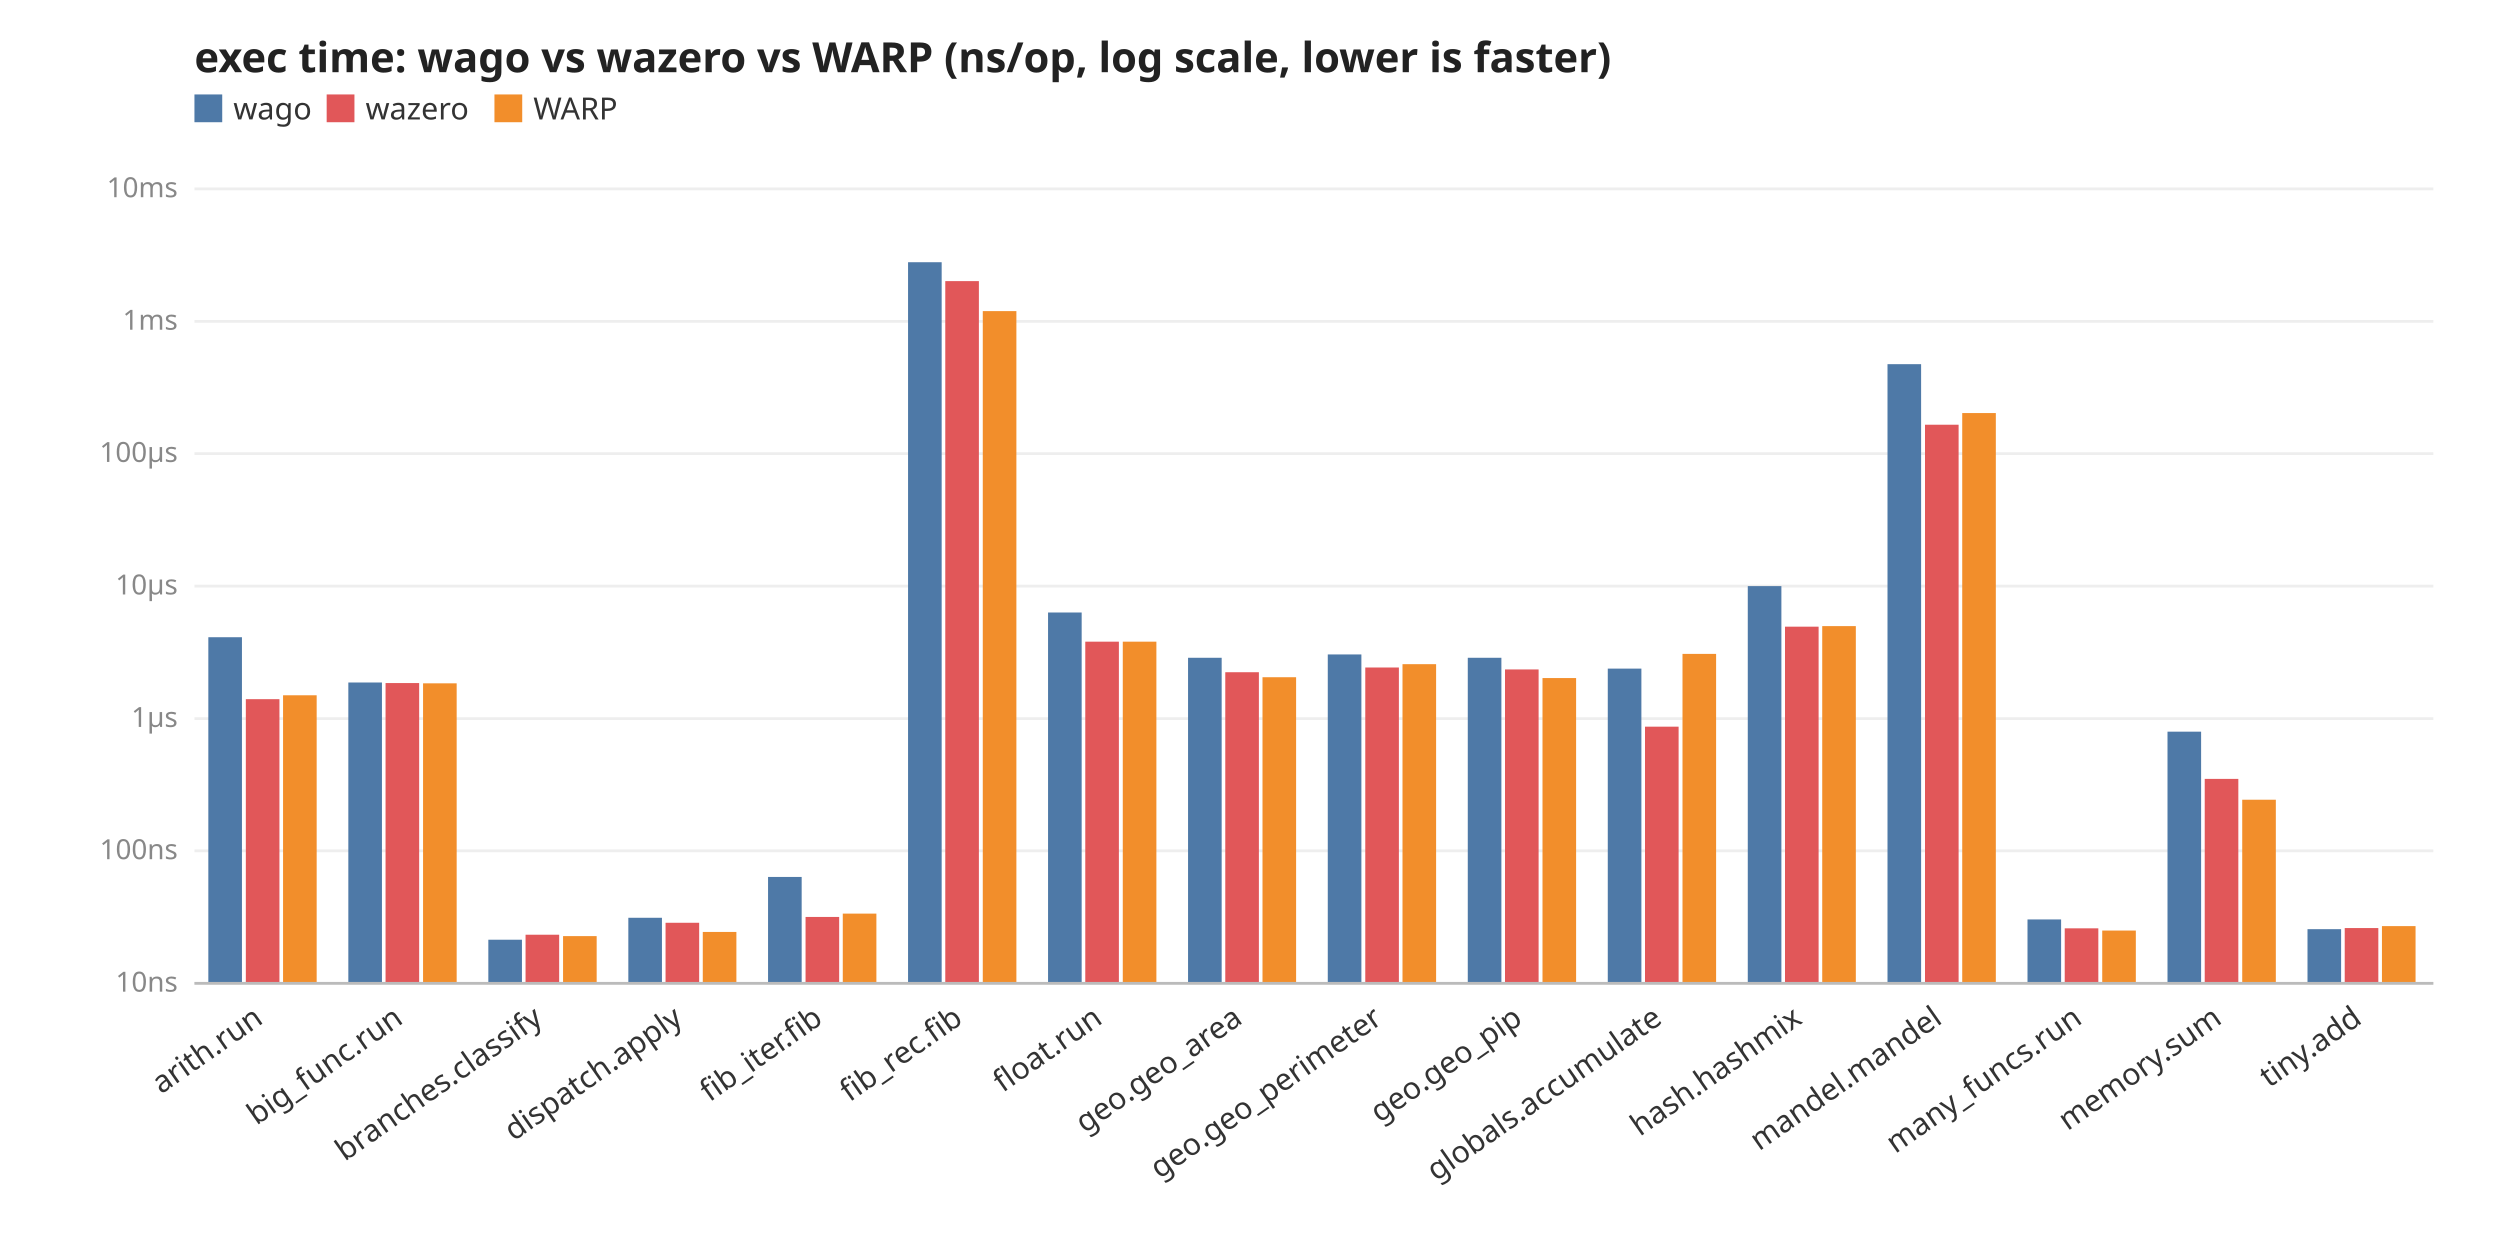
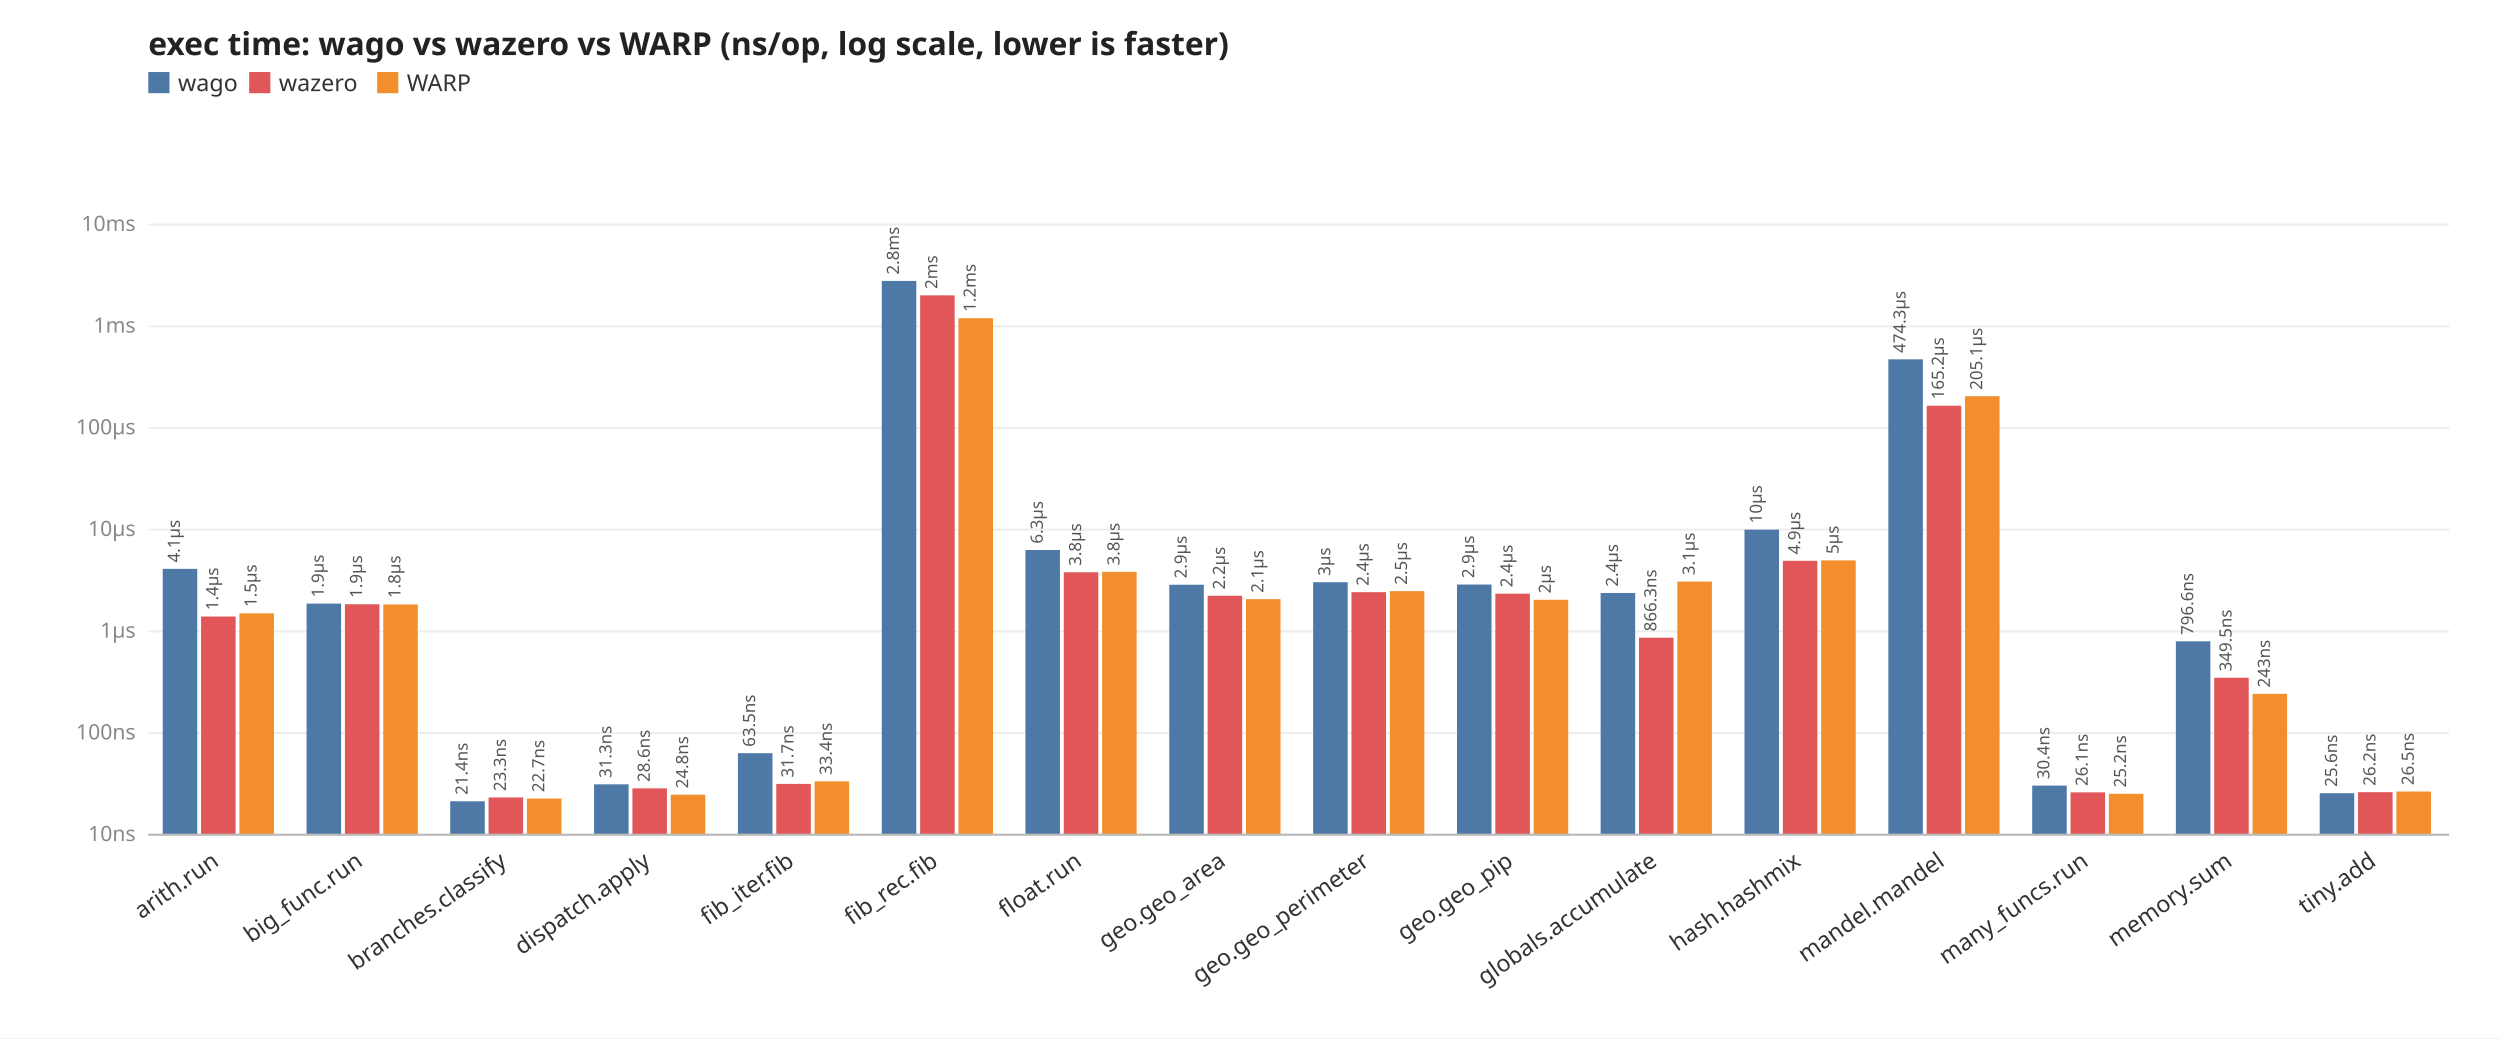
- <svg xmlns="http://www.w3.org/2000/svg" width="900" height="450" viewBox="0 0 900 450" font-family="ui-sans-serif,system-ui,sans-serif">
-   <style>.val{font-size:10px;fill:#444}.cat{font-size:11px;fill:#333}.leg{font-size:11px;fill:#333}.ax{font-size:10px;fill:#888}.grid{stroke:#eee}.axis{stroke:#bbb}</style>
-   <rect width="900" height="450" fill="#fff" />
+ <svg xmlns="http://www.w3.org/2000/svg" width="1180" height="490" viewBox="0 0 1180 490" font-family="ui-sans-serif,system-ui,sans-serif">
+   <style>.val{font-size:10px;fill:#444}.bval{font-size:8px;fill:#555}.cat{font-size:11px;fill:#333}.leg{font-size:11px;fill:#333}.ax{font-size:10px;fill:#888}.grid{stroke:#eee}.axis{stroke:#bbb}</style>
+   <rect width="1180" height="490" fill="#fff" />
  <text x="70" y="26" font-size="15" font-weight="600" fill="#222">exec time: wago vs wazero vs WARP (ns/op, log scale, lower is faster)</text>
  <rect x="70.0" y="34" width="10" height="10" fill="#4e79a7" fill-opacity="1.00" />
  <text x="84.0" y="43.0" class="leg" text-anchor="start">wago</text>
  <rect x="117.6" y="34" width="10" height="10" fill="#e15759" fill-opacity="1.00" />
  <text x="131.6" y="43.0" class="leg" text-anchor="start">wazero</text>
  <rect x="178.0" y="34" width="10" height="10" fill="#f28e2b" fill-opacity="1.00" />
  <text x="192.0" y="43.0" class="leg" text-anchor="start">WARP</text>
-   <line x1="70" y1="354.0" x2="876" y2="354.0" class="grid" />
-   <text x="64" y="357.0" class="ax" text-anchor="end">10ns</text>
-   <line x1="70" y1="306.3" x2="876" y2="306.3" class="grid" />
-   <text x="64" y="309.3" class="ax" text-anchor="end">100ns</text>
-   <line x1="70" y1="258.7" x2="876" y2="258.7" class="grid" />
-   <text x="64" y="261.7" class="ax" text-anchor="end">1µs</text>
-   <line x1="70" y1="211.0" x2="876" y2="211.0" class="grid" />
-   <text x="64" y="214.0" class="ax" text-anchor="end">10µs</text>
-   <line x1="70" y1="163.3" x2="876" y2="163.3" class="grid" />
-   <text x="64" y="166.3" class="ax" text-anchor="end">100µs</text>
-   <line x1="70" y1="115.7" x2="876" y2="115.7" class="grid" />
-   <text x="64" y="118.7" class="ax" text-anchor="end">1ms</text>
-   <line x1="70" y1="68.0" x2="876" y2="68.0" class="grid" />
-   <text x="64" y="71.0" class="ax" text-anchor="end">10ms</text>
-   <rect x="75.0" y="229.4" width="12.1" height="124.6" fill="#4e79a7" />
-   <rect x="88.5" y="251.7" width="12.1" height="102.3" fill="#e15759" />
-   <rect x="101.9" y="250.3" width="12.1" height="103.7" fill="#f28e2b" />
-   <text x="95.2" y="368.0" class="cat" text-anchor="end" transform="rotate(-35 95.2 368.0)">arith.run</text>
-   <rect x="125.4" y="245.7" width="12.1" height="108.3" fill="#4e79a7" />
-   <rect x="138.8" y="245.9" width="12.1" height="108.1" fill="#e15759" />
-   <rect x="152.3" y="246.0" width="12.1" height="108.0" fill="#f28e2b" />
-   <text x="145.6" y="368.0" class="cat" text-anchor="end" transform="rotate(-35 145.6 368.0)">big_func.run</text>
-   <rect x="175.8" y="338.3" width="12.1" height="15.7" fill="#4e79a7" />
-   <rect x="189.2" y="336.5" width="12.1" height="17.5" fill="#e15759" />
-   <rect x="202.7" y="337.0" width="12.1" height="17.0" fill="#f28e2b" />
-   <text x="195.9" y="368.0" class="cat" text-anchor="end" transform="rotate(-35 195.9 368.0)">branches.classify</text>
-   <rect x="226.2" y="330.4" width="12.1" height="23.6" fill="#4e79a7" />
-   <rect x="239.6" y="332.2" width="12.1" height="21.8" fill="#e15759" />
-   <rect x="253.0" y="335.5" width="12.1" height="18.5" fill="#f28e2b" />
-   <text x="246.3" y="368.0" class="cat" text-anchor="end" transform="rotate(-35 246.3 368.0)">dispatch.apply</text>
-   <rect x="276.5" y="315.7" width="12.1" height="38.3" fill="#4e79a7" />
-   <rect x="290.0" y="330.1" width="12.1" height="23.9" fill="#e15759" />
-   <rect x="303.4" y="328.9" width="12.1" height="25.1" fill="#f28e2b" />
-   <text x="296.7" y="368.0" class="cat" text-anchor="end" transform="rotate(-35 296.7 368.0)">fib_iter.fib</text>
-   <rect x="326.9" y="94.4" width="12.1" height="259.6" fill="#4e79a7" />
-   <rect x="340.3" y="101.2" width="12.1" height="252.8" fill="#e15759" />
-   <rect x="353.8" y="112.0" width="12.1" height="242.0" fill="#f28e2b" />
-   <text x="347.1" y="368.0" class="cat" text-anchor="end" transform="rotate(-35 347.1 368.0)">fib_rec.fib</text>
-   <rect x="377.3" y="220.5" width="12.1" height="133.5" fill="#4e79a7" />
-   <rect x="390.7" y="231.0" width="12.1" height="123.0" fill="#e15759" />
-   <rect x="404.2" y="231.0" width="12.1" height="123.0" fill="#f28e2b" />
-   <text x="397.4" y="368.0" class="cat" text-anchor="end" transform="rotate(-35 397.4 368.0)">float.run</text>
-   <rect x="427.7" y="236.8" width="12.1" height="117.2" fill="#4e79a7" />
-   <rect x="441.1" y="242.0" width="12.1" height="112.0" fill="#e15759" />
-   <rect x="454.5" y="243.8" width="12.1" height="110.2" fill="#f28e2b" />
-   <text x="447.8" y="368.0" class="cat" text-anchor="end" transform="rotate(-35 447.8 368.0)">geo.geo_area</text>
-   <rect x="478.0" y="235.6" width="12.1" height="118.4" fill="#4e79a7" />
-   <rect x="491.5" y="240.3" width="12.1" height="113.7" fill="#e15759" />
-   <rect x="504.9" y="239.1" width="12.1" height="114.9" fill="#f28e2b" />
-   <text x="498.2" y="368.0" class="cat" text-anchor="end" transform="rotate(-35 498.2 368.0)">geo.geo_perimeter</text>
-   <rect x="528.4" y="236.8" width="12.1" height="117.2" fill="#4e79a7" />
-   <rect x="541.8" y="241.0" width="12.1" height="113.0" fill="#e15759" />
-   <rect x="555.3" y="244.1" width="12.1" height="109.9" fill="#f28e2b" />
-   <text x="548.6" y="368.0" class="cat" text-anchor="end" transform="rotate(-35 548.6 368.0)">geo.geo_pip</text>
-   <rect x="578.8" y="240.7" width="12.1" height="113.3" fill="#4e79a7" />
-   <rect x="592.2" y="261.6" width="12.1" height="92.4" fill="#e15759" />
-   <rect x="605.7" y="235.4" width="12.1" height="118.6" fill="#f28e2b" />
-   <text x="598.9" y="368.0" class="cat" text-anchor="end" transform="rotate(-35 598.9 368.0)">globals.accumulate</text>
-   <rect x="629.2" y="211.0" width="12.1" height="143.0" fill="#4e79a7" />
-   <rect x="642.6" y="225.6" width="12.1" height="128.4" fill="#e15759" />
-   <rect x="656.0" y="225.4" width="12.1" height="128.6" fill="#f28e2b" />
-   <text x="649.3" y="368.0" class="cat" text-anchor="end" transform="rotate(-35 649.3 368.0)">hash.hashmix</text>
-   <rect x="679.5" y="131.1" width="12.1" height="222.9" fill="#4e79a7" />
-   <rect x="693.0" y="152.9" width="12.1" height="201.1" fill="#e15759" />
-   <rect x="706.4" y="148.7" width="12.1" height="205.3" fill="#f28e2b" />
-   <text x="699.7" y="368.0" class="cat" text-anchor="end" transform="rotate(-35 699.7 368.0)">mandel.mandel</text>
-   <rect x="729.9" y="331.0" width="12.1" height="23.0" fill="#4e79a7" />
-   <rect x="743.3" y="334.2" width="12.1" height="19.8" fill="#e15759" />
-   <rect x="756.8" y="335.0" width="12.1" height="19.0" fill="#f28e2b" />
-   <text x="750.1" y="368.0" class="cat" text-anchor="end" transform="rotate(-35 750.1 368.0)">many_funcs.run</text>
-   <rect x="780.3" y="263.4" width="12.1" height="90.6" fill="#4e79a7" />
-   <rect x="793.7" y="280.4" width="12.1" height="73.6" fill="#e15759" />
-   <rect x="807.2" y="287.9" width="12.1" height="66.1" fill="#f28e2b" />
-   <text x="800.4" y="368.0" class="cat" text-anchor="end" transform="rotate(-35 800.4 368.0)">memory.sum</text>
-   <rect x="830.7" y="334.5" width="12.1" height="19.5" fill="#4e79a7" />
-   <rect x="844.1" y="334.1" width="12.1" height="19.9" fill="#e15759" />
-   <rect x="857.5" y="333.4" width="12.1" height="20.6" fill="#f28e2b" />
-   <text x="850.8" y="368.0" class="cat" text-anchor="end" transform="rotate(-35 850.8 368.0)">tiny.add</text>
-   <line x1="70" y1="354.0" x2="876" y2="354.0" class="axis" />
+   <line x1="70" y1="394.0" x2="1156" y2="394.0" class="grid" />
+   <text x="64" y="397.0" class="ax" text-anchor="end">10ns</text>
+   <line x1="70" y1="346.0" x2="1156" y2="346.0" class="grid" />
+   <text x="64" y="349.0" class="ax" text-anchor="end">100ns</text>
+   <line x1="70" y1="298.0" x2="1156" y2="298.0" class="grid" />
+   <text x="64" y="301.0" class="ax" text-anchor="end">1µs</text>
+   <line x1="70" y1="250.0" x2="1156" y2="250.0" class="grid" />
+   <text x="64" y="253.0" class="ax" text-anchor="end">10µs</text>
+   <line x1="70" y1="202.0" x2="1156" y2="202.0" class="grid" />
+   <text x="64" y="205.0" class="ax" text-anchor="end">100µs</text>
+   <line x1="70" y1="154.0" x2="1156" y2="154.0" class="grid" />
+   <text x="64" y="157.0" class="ax" text-anchor="end">1ms</text>
+   <line x1="70" y1="106.0" x2="1156" y2="106.0" class="grid" />
+   <text x="64" y="109.0" class="ax" text-anchor="end">10ms</text>
+   <rect x="76.8" y="268.5" width="16.3" height="125.5" fill="#4e79a7" />
+   <text x="84.9" y="265.5" class="bval" text-anchor="start" transform="rotate(-90 84.9 265.5)">4.1µs</text>
+   <rect x="94.9" y="291.0" width="16.3" height="103.0" fill="#e15759" />
+   <text x="103.0" y="288.0" class="bval" text-anchor="start" transform="rotate(-90 103.0 288.0)">1.4µs</text>
+   <rect x="113.0" y="289.5" width="16.3" height="104.5" fill="#f28e2b" />
+   <text x="121.1" y="286.5" class="bval" text-anchor="start" transform="rotate(-90 121.1 286.5)">1.5µs</text>
+   <text x="103.9" y="408.0" class="cat" text-anchor="end" transform="rotate(-35 103.9 408.0)">arith.run</text>
+   <rect x="144.7" y="284.9" width="16.3" height="109.1" fill="#4e79a7" />
+   <text x="152.8" y="281.9" class="bval" text-anchor="start" transform="rotate(-90 152.8 281.9)">1.9µs</text>
+   <rect x="162.8" y="285.2" width="16.3" height="108.8" fill="#e15759" />
+   <text x="170.9" y="282.2" class="bval" text-anchor="start" transform="rotate(-90 170.9 282.2)">1.9µs</text>
+   <rect x="180.9" y="285.3" width="16.3" height="108.7" fill="#f28e2b" />
+   <text x="189.0" y="282.3" class="bval" text-anchor="start" transform="rotate(-90 189.0 282.3)">1.8µs</text>
+   <text x="171.8" y="408.0" class="cat" text-anchor="end" transform="rotate(-35 171.8 408.0)">big_func.run</text>
+   <rect x="212.5" y="378.2" width="16.3" height="15.8" fill="#4e79a7" />
+   <text x="220.7" y="375.2" class="bval" text-anchor="start" transform="rotate(-90 220.7 375.2)">21.4ns</text>
+   <rect x="230.6" y="376.4" width="16.3" height="17.6" fill="#e15759" />
+   <text x="238.8" y="373.4" class="bval" text-anchor="start" transform="rotate(-90 238.8 373.4)">23.3ns</text>
+   <rect x="248.7" y="376.9" width="16.3" height="17.1" fill="#f28e2b" />
+   <text x="256.9" y="373.9" class="bval" text-anchor="start" transform="rotate(-90 256.9 373.9)">22.7ns</text>
+   <text x="239.7" y="408.0" class="cat" text-anchor="end" transform="rotate(-35 239.7 408.0)">branches.classify</text>
+   <rect x="280.4" y="370.2" width="16.3" height="23.8" fill="#4e79a7" />
+   <text x="288.6" y="367.2" class="bval" text-anchor="start" transform="rotate(-90 288.6 367.2)">31.3ns</text>
+   <rect x="298.5" y="372.1" width="16.3" height="21.9" fill="#e15759" />
+   <text x="306.7" y="369.1" class="bval" text-anchor="start" transform="rotate(-90 306.7 369.1)">28.6ns</text>
+   <rect x="316.6" y="375.1" width="16.3" height="18.9" fill="#f28e2b" />
+   <text x="324.8" y="372.1" class="bval" text-anchor="start" transform="rotate(-90 324.8 372.1)">24.8ns</text>
+   <text x="307.6" y="408.0" class="cat" text-anchor="end" transform="rotate(-35 307.6 408.0)">dispatch.apply</text>
+   <rect x="348.3" y="355.5" width="16.3" height="38.5" fill="#4e79a7" />
+   <text x="356.4" y="352.5" class="bval" text-anchor="start" transform="rotate(-90 356.4 352.5)">63.5ns</text>
+   <rect x="366.4" y="370.0" width="16.3" height="24.0" fill="#e15759" />
+   <text x="374.5" y="367.0" class="bval" text-anchor="start" transform="rotate(-90 374.5 367.0)">31.7ns</text>
+   <rect x="384.5" y="368.8" width="16.3" height="25.2" fill="#f28e2b" />
+   <text x="392.6" y="365.8" class="bval" text-anchor="start" transform="rotate(-90 392.6 365.8)">33.4ns</text>
+   <text x="375.4" y="408.0" class="cat" text-anchor="end" transform="rotate(-35 375.4 408.0)">fib_iter.fib</text>
+   <rect x="416.2" y="132.6" width="16.3" height="261.4" fill="#4e79a7" />
+   <text x="424.3" y="129.6" class="bval" text-anchor="start" transform="rotate(-90 424.3 129.6)">2.8ms</text>
+   <rect x="434.3" y="139.4" width="16.3" height="254.6" fill="#e15759" />
+   <text x="442.4" y="136.4" class="bval" text-anchor="start" transform="rotate(-90 442.4 136.4)">2ms</text>
+   <rect x="452.4" y="150.2" width="16.3" height="243.8" fill="#f28e2b" />
+   <text x="460.5" y="147.2" class="bval" text-anchor="start" transform="rotate(-90 460.5 147.2)">1.2ms</text>
+   <text x="443.3" y="408.0" class="cat" text-anchor="end" transform="rotate(-35 443.3 408.0)">fib_rec.fib</text>
+   <rect x="484.0" y="259.6" width="16.3" height="134.4" fill="#4e79a7" />
+   <text x="492.2" y="256.6" class="bval" text-anchor="start" transform="rotate(-90 492.2 256.6)">6.3µs</text>
+   <rect x="502.1" y="270.1" width="16.3" height="123.9" fill="#e15759" />
+   <text x="510.3" y="267.1" class="bval" text-anchor="start" transform="rotate(-90 510.3 267.1)">3.8µs</text>
+   <rect x="520.2" y="269.9" width="16.3" height="124.1" fill="#f28e2b" />
+   <text x="528.4" y="266.9" class="bval" text-anchor="start" transform="rotate(-90 528.4 266.9)">3.8µs</text>
+   <text x="511.2" y="408.0" class="cat" text-anchor="end" transform="rotate(-35 511.2 408.0)">float.run</text>
+   <rect x="551.9" y="276.0" width="16.3" height="118.0" fill="#4e79a7" />
+   <text x="560.1" y="273.0" class="bval" text-anchor="start" transform="rotate(-90 560.1 273.0)">2.9µs</text>
+   <rect x="570.0" y="281.2" width="16.3" height="112.8" fill="#e15759" />
+   <text x="578.2" y="278.2" class="bval" text-anchor="start" transform="rotate(-90 578.2 278.2)">2.2µs</text>
+   <rect x="588.1" y="282.8" width="16.3" height="111.2" fill="#f28e2b" />
+   <text x="596.3" y="279.8" class="bval" text-anchor="start" transform="rotate(-90 596.3 279.8)">2.1µs</text>
+   <text x="579.1" y="408.0" class="cat" text-anchor="end" transform="rotate(-35 579.1 408.0)">geo.geo_area</text>
+   <rect x="619.8" y="274.8" width="16.3" height="119.2" fill="#4e79a7" />
+   <text x="627.9" y="271.8" class="bval" text-anchor="start" transform="rotate(-90 627.9 271.8)">3µs</text>
+   <rect x="637.9" y="279.5" width="16.3" height="114.5" fill="#e15759" />
+   <text x="646.0" y="276.5" class="bval" text-anchor="start" transform="rotate(-90 646.0 276.5)">2.4µs</text>
+   <rect x="656.0" y="279.0" width="16.3" height="115.0" fill="#f28e2b" />
+   <text x="664.1" y="276.0" class="bval" text-anchor="start" transform="rotate(-90 664.1 276.0)">2.5µs</text>
+   <text x="646.9" y="408.0" class="cat" text-anchor="end" transform="rotate(-35 646.9 408.0)">geo.geo_perimeter</text>
+   <rect x="687.7" y="275.9" width="16.3" height="118.1" fill="#4e79a7" />
+   <text x="695.8" y="272.9" class="bval" text-anchor="start" transform="rotate(-90 695.8 272.9)">2.9µs</text>
+   <rect x="705.8" y="280.2" width="16.3" height="113.8" fill="#e15759" />
+   <text x="713.9" y="277.2" class="bval" text-anchor="start" transform="rotate(-90 713.9 277.2)">2.4µs</text>
+   <rect x="723.9" y="283.1" width="16.3" height="110.9" fill="#f28e2b" />
+   <text x="732.0" y="280.1" class="bval" text-anchor="start" transform="rotate(-90 732.0 280.1)">2µs</text>
+   <text x="714.8" y="408.0" class="cat" text-anchor="end" transform="rotate(-35 714.8 408.0)">geo.geo_pip</text>
+   <rect x="755.5" y="279.9" width="16.3" height="114.1" fill="#4e79a7" />
+   <text x="763.7" y="276.9" class="bval" text-anchor="start" transform="rotate(-90 763.7 276.9)">2.4µs</text>
+   <rect x="773.6" y="301.0" width="16.3" height="93.0" fill="#e15759" />
+   <text x="781.8" y="298.0" class="bval" text-anchor="start" transform="rotate(-90 781.8 298.0)">866.3ns</text>
+   <rect x="791.7" y="274.5" width="16.3" height="119.5" fill="#f28e2b" />
+   <text x="799.9" y="271.5" class="bval" text-anchor="start" transform="rotate(-90 799.9 271.5)">3.1µs</text>
+   <text x="782.7" y="408.0" class="cat" text-anchor="end" transform="rotate(-35 782.7 408.0)">globals.accumulate</text>
+   <rect x="823.4" y="250.0" width="16.3" height="144.0" fill="#4e79a7" />
+   <text x="831.6" y="247.0" class="bval" text-anchor="start" transform="rotate(-90 831.6 247.0)">10µs</text>
+   <rect x="841.5" y="264.7" width="16.3" height="129.3" fill="#e15759" />
+   <text x="849.7" y="261.7" class="bval" text-anchor="start" transform="rotate(-90 849.7 261.7)">4.9µs</text>
+   <rect x="859.6" y="264.5" width="16.3" height="129.5" fill="#f28e2b" />
+   <text x="867.8" y="261.5" class="bval" text-anchor="start" transform="rotate(-90 867.8 261.5)">5µs</text>
+   <text x="850.6" y="408.0" class="cat" text-anchor="end" transform="rotate(-35 850.6 408.0)">hash.hashmix</text>
+   <rect x="891.3" y="169.6" width="16.3" height="224.4" fill="#4e79a7" />
+   <text x="899.4" y="166.6" class="bval" text-anchor="start" transform="rotate(-90 899.4 166.6)">474.3µs</text>
+   <rect x="909.4" y="191.5" width="16.3" height="202.5" fill="#e15759" />
+   <text x="917.5" y="188.5" class="bval" text-anchor="start" transform="rotate(-90 917.5 188.5)">165.2µs</text>
+   <rect x="927.5" y="187.0" width="16.3" height="207.0" fill="#f28e2b" />
+   <text x="935.6" y="184.0" class="bval" text-anchor="start" transform="rotate(-90 935.6 184.0)">205.1µs</text>
+   <text x="918.4" y="408.0" class="cat" text-anchor="end" transform="rotate(-35 918.4 408.0)">mandel.mandel</text>
+   <rect x="959.2" y="370.8" width="16.3" height="23.2" fill="#4e79a7" />
+   <text x="967.3" y="367.8" class="bval" text-anchor="start" transform="rotate(-90 967.3 367.8)">30.4ns</text>
+   <rect x="977.3" y="374.0" width="16.3" height="20.0" fill="#e15759" />
+   <text x="985.4" y="371.0" class="bval" text-anchor="start" transform="rotate(-90 985.4 371.0)">26.1ns</text>
+   <rect x="995.4" y="374.7" width="16.3" height="19.3" fill="#f28e2b" />
+   <text x="1003.5" y="371.7" class="bval" text-anchor="start" transform="rotate(-90 1003.5 371.7)">25.2ns</text>
+   <text x="986.3" y="408.0" class="cat" text-anchor="end" transform="rotate(-35 986.3 408.0)">many_funcs.run</text>
+   <rect x="1027.0" y="302.7" width="16.3" height="91.3" fill="#4e79a7" />
+   <text x="1035.2" y="299.7" class="bval" text-anchor="start" transform="rotate(-90 1035.2 299.7)">796.6ns</text>
+   <rect x="1045.1" y="319.9" width="16.3" height="74.1" fill="#e15759" />
+   <text x="1053.3" y="316.9" class="bval" text-anchor="start" transform="rotate(-90 1053.3 316.9)">349.5ns</text>
+   <rect x="1063.2" y="327.5" width="16.3" height="66.5" fill="#f28e2b" />
+   <text x="1071.4" y="324.5" class="bval" text-anchor="start" transform="rotate(-90 1071.4 324.5)">243ns</text>
+   <text x="1054.2" y="408.0" class="cat" text-anchor="end" transform="rotate(-35 1054.2 408.0)">memory.sum</text>
+   <rect x="1094.9" y="374.4" width="16.3" height="19.6" fill="#4e79a7" />
+   <text x="1103.1" y="371.4" class="bval" text-anchor="start" transform="rotate(-90 1103.1 371.4)">25.6ns</text>
+   <rect x="1113.0" y="373.9" width="16.3" height="20.1" fill="#e15759" />
+   <text x="1121.2" y="370.9" class="bval" text-anchor="start" transform="rotate(-90 1121.2 370.9)">26.2ns</text>
+   <rect x="1131.1" y="373.6" width="16.3" height="20.4" fill="#f28e2b" />
+   <text x="1139.3" y="370.6" class="bval" text-anchor="start" transform="rotate(-90 1139.3 370.6)">26.5ns</text>
+   <text x="1122.1" y="408.0" class="cat" text-anchor="end" transform="rotate(-35 1122.1 408.0)">tiny.add</text>
+   <line x1="70" y1="394.0" x2="1156" y2="394.0" class="axis" />
</svg>
